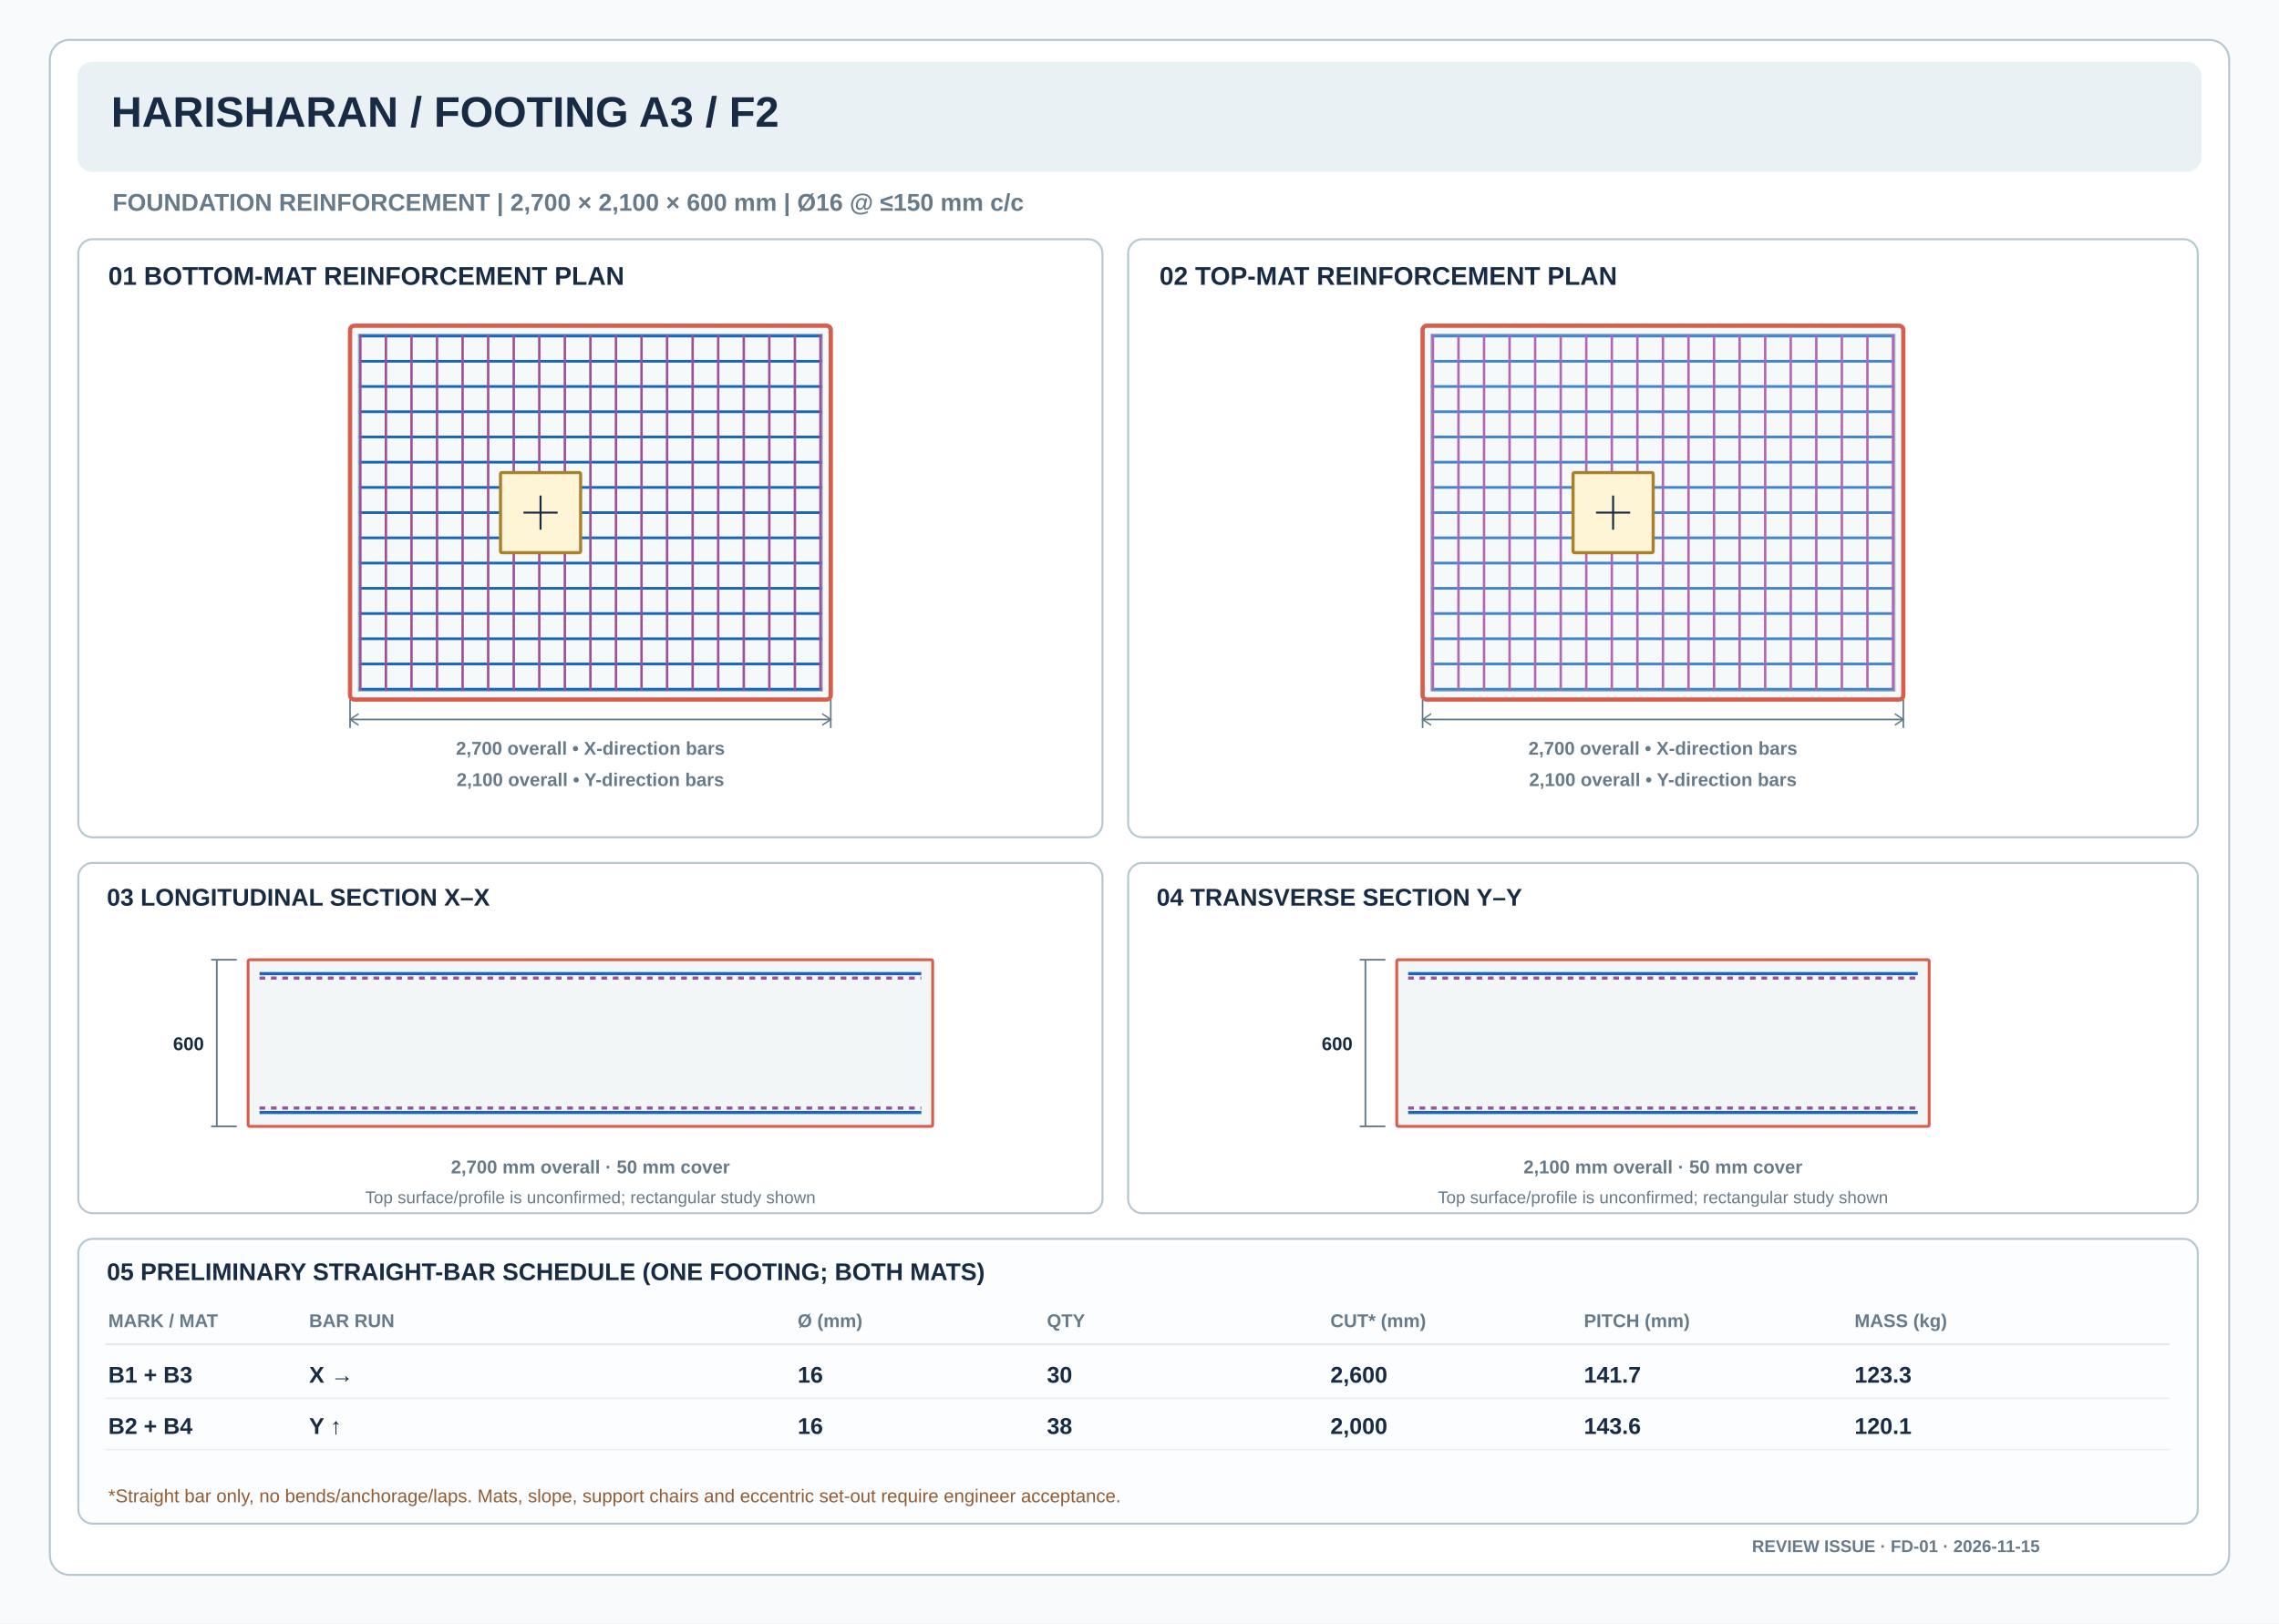
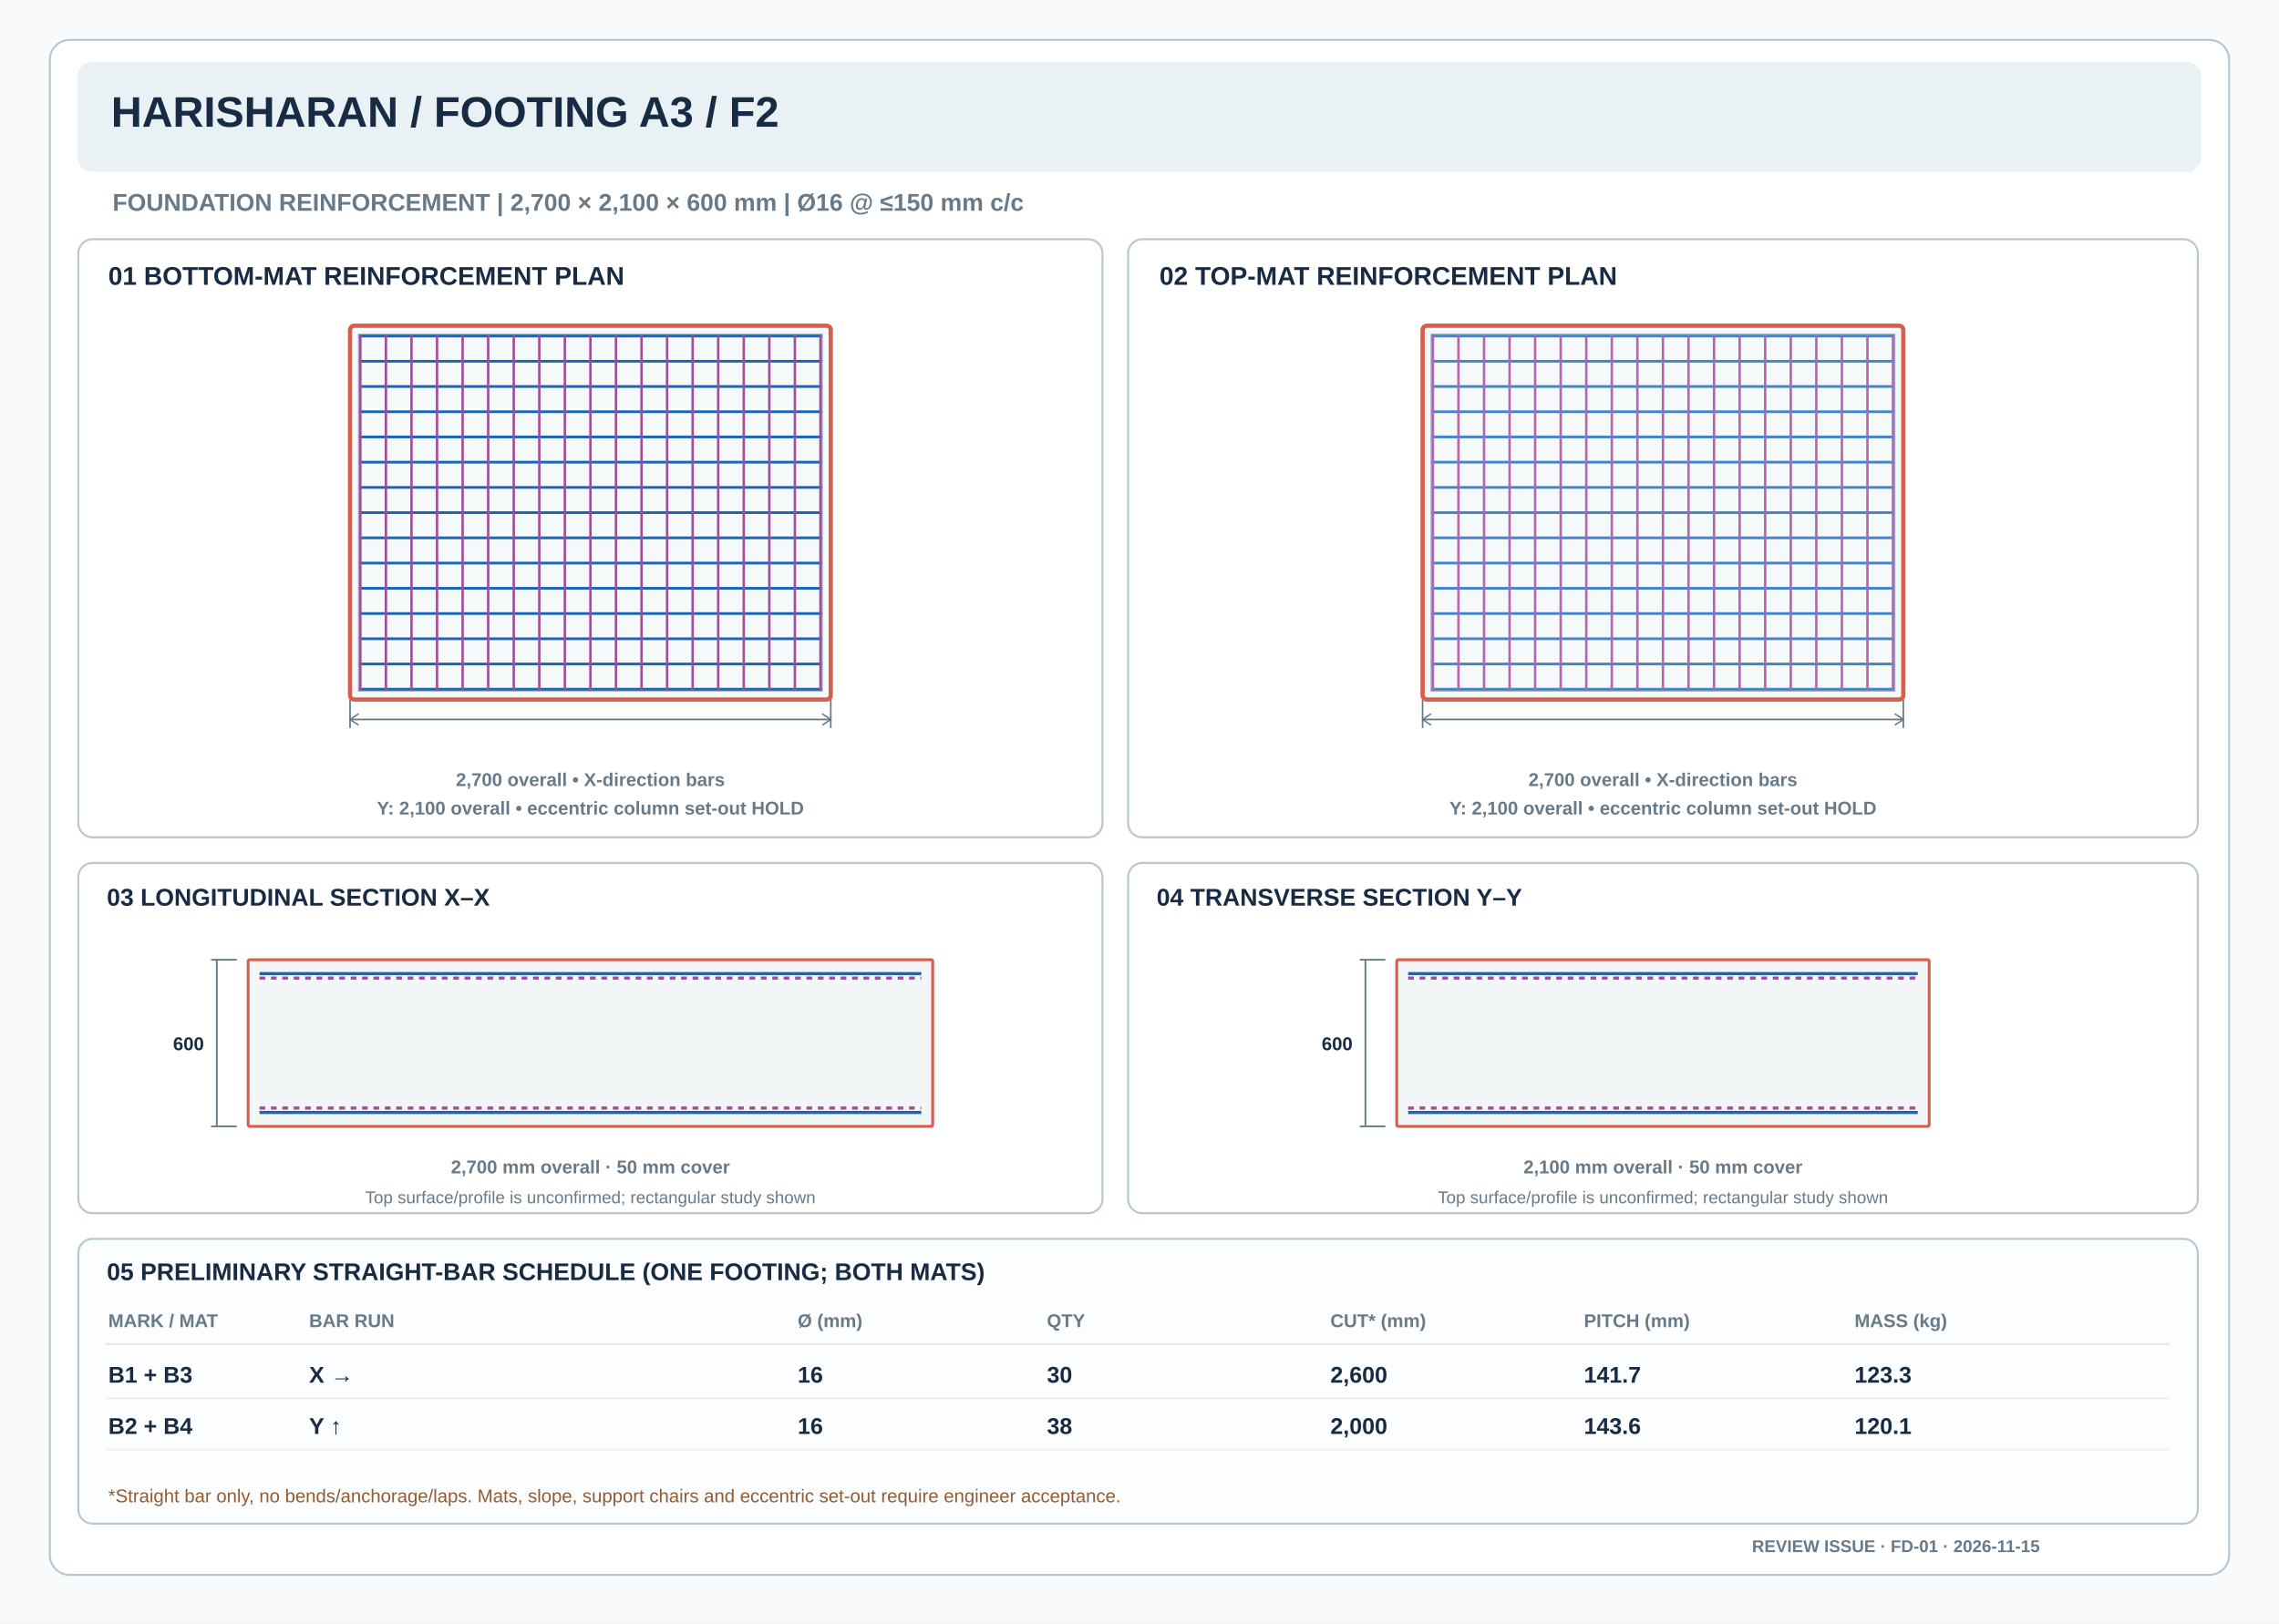
<svg xmlns="http://www.w3.org/2000/svg" width="1600" height="1140" viewBox="0 0 1600 1140" role="img">
  <rect width="1600" height="1140" fill="#f8fafb" />
  <rect x="35" y="28" width="1530" height="1078" rx="14" fill="white" stroke="#b5c7d0" stroke-width="1.4" />
  <rect x="55" y="44" width="1490" height="76" rx="10" fill="#eaf1f5" stroke="#eaf1f5" stroke-width="1.4" />
  <text x="78" y="89" font-family="Arial,Helvetica,sans-serif" font-size="30" font-weight="700" fill="#182b44" text-anchor="start">HARISHARAN  /  FOOTING A3  /  F2</text>
  <text x="79" y="148" font-family="Arial,Helvetica,sans-serif" font-size="17" font-weight="600" fill="#677a89" text-anchor="start">FOUNDATION REINFORCEMENT   |   2,700 × 2,100 × 600 mm   |   Ø16 @ ≤150 mm c/c</text>
  <rect x="55" y="168" width="719" height="420" rx="10" fill="white" stroke="#b5c7d0" stroke-width="1.4" />
  <rect x="792" y="168" width="751" height="420" rx="10" fill="white" stroke="#b5c7d0" stroke-width="1.4" />
  <text x="76" y="200" font-family="Arial,Helvetica,sans-serif" font-size="18" font-weight="700" fill="#182b44" text-anchor="start">01  BOTTOM-MAT REINFORCEMENT PLAN</text>
  <text x="814" y="200" font-family="Arial,Helvetica,sans-serif" font-size="18" font-weight="700" fill="#182b44" text-anchor="start">02  TOP-MAT REINFORCEMENT PLAN</text>
  <rect x="245.75" y="228.75" width="337.5" height="262.5" rx="3" fill="#f6f9fa" stroke="#d85e4b" stroke-width="3" />
  <rect x="252.0" y="235.0" width="325.0" height="250.0" rx="0" fill="none" stroke="#9ab1c0" stroke-width="1.4" />
  <line x1="252.0" y1="236.0" x2="577.0" y2="236.0" stroke="#1965b8" stroke-width="1.9" />
  <line x1="252.0" y1="253.71" x2="577.0" y2="253.71" stroke="#1965b8" stroke-width="1.9" />
  <line x1="252.0" y1="271.43" x2="577.0" y2="271.43" stroke="#1965b8" stroke-width="1.9" />
  <line x1="252.0" y1="289.14" x2="577.0" y2="289.14" stroke="#1965b8" stroke-width="1.9" />
  <line x1="252.0" y1="306.86" x2="577.0" y2="306.86" stroke="#1965b8" stroke-width="1.9" />
  <line x1="252.0" y1="324.57" x2="577.0" y2="324.57" stroke="#1965b8" stroke-width="1.9" />
  <line x1="252.0" y1="342.29" x2="577.0" y2="342.29" stroke="#1965b8" stroke-width="1.9" />
  <line x1="252.0" y1="360.0" x2="577.0" y2="360.0" stroke="#1965b8" stroke-width="1.9" />
  <line x1="252.0" y1="377.71" x2="577.0" y2="377.71" stroke="#1965b8" stroke-width="1.9" />
  <line x1="252.0" y1="395.43" x2="577.0" y2="395.43" stroke="#1965b8" stroke-width="1.9" />
  <line x1="252.0" y1="413.14" x2="577.0" y2="413.14" stroke="#1965b8" stroke-width="1.9" />
  <line x1="252.0" y1="430.86" x2="577.0" y2="430.86" stroke="#1965b8" stroke-width="1.9" />
  <line x1="252.0" y1="448.57" x2="577.0" y2="448.57" stroke="#1965b8" stroke-width="1.9" />
  <line x1="252.0" y1="466.29" x2="577.0" y2="466.29" stroke="#1965b8" stroke-width="1.9" />
  <line x1="252.0" y1="484.0" x2="577.0" y2="484.0" stroke="#1965b8" stroke-width="1.9" />
  <line x1="253.0" y1="235.0" x2="253.0" y2="485.0" stroke="#9b4f9d" stroke-width="1.7" />
  <line x1="270.94" y1="235.0" x2="270.94" y2="485.0" stroke="#9b4f9d" stroke-width="1.7" />
  <line x1="288.89" y1="235.0" x2="288.89" y2="485.0" stroke="#9b4f9d" stroke-width="1.7" />
  <line x1="306.83" y1="235.0" x2="306.83" y2="485.0" stroke="#9b4f9d" stroke-width="1.7" />
  <line x1="324.78" y1="235.0" x2="324.78" y2="485.0" stroke="#9b4f9d" stroke-width="1.7" />
  <line x1="342.72" y1="235.0" x2="342.72" y2="485.0" stroke="#9b4f9d" stroke-width="1.7" />
  <line x1="360.67" y1="235.0" x2="360.67" y2="485.0" stroke="#9b4f9d" stroke-width="1.7" />
  <line x1="378.61" y1="235.0" x2="378.61" y2="485.0" stroke="#9b4f9d" stroke-width="1.7" />
  <line x1="396.56" y1="235.0" x2="396.56" y2="485.0" stroke="#9b4f9d" stroke-width="1.7" />
  <line x1="414.5" y1="235.0" x2="414.5" y2="485.0" stroke="#9b4f9d" stroke-width="1.7" />
  <line x1="432.44" y1="235.0" x2="432.44" y2="485.0" stroke="#9b4f9d" stroke-width="1.7" />
  <line x1="450.39" y1="235.0" x2="450.39" y2="485.0" stroke="#9b4f9d" stroke-width="1.7" />
  <line x1="468.33" y1="235.0" x2="468.33" y2="485.0" stroke="#9b4f9d" stroke-width="1.7" />
  <line x1="486.28" y1="235.0" x2="486.28" y2="485.0" stroke="#9b4f9d" stroke-width="1.7" />
  <line x1="504.22" y1="235.0" x2="504.22" y2="485.0" stroke="#9b4f9d" stroke-width="1.7" />
  <line x1="522.17" y1="235.0" x2="522.17" y2="485.0" stroke="#9b4f9d" stroke-width="1.7" />
  <line x1="540.11" y1="235.0" x2="540.11" y2="485.0" stroke="#9b4f9d" stroke-width="1.7" />
  <line x1="558.06" y1="235.0" x2="558.06" y2="485.0" stroke="#9b4f9d" stroke-width="1.7" />
  <line x1="576.0" y1="235.0" x2="576.0" y2="485.0" stroke="#9b4f9d" stroke-width="1.7" />
-   <rect x="351.38" y="331.88" width="56.25" height="56.25" rx="1" fill="#fdf5d6" stroke="#a98129" stroke-width="2.2" />
-   <line x1="367.5" y1="360" x2="391.5" y2="360" stroke="#182b44" stroke-width="1.4" />
-   <line x1="379.5" y1="348" x2="379.5" y2="372" stroke="#182b44" stroke-width="1.4" />
  <line x1="245.75" y1="491.25" x2="245.75" y2="511.25" stroke="#607888" stroke-width="1.1" />
  <line x1="583.25" y1="491.25" x2="583.25" y2="511.25" stroke="#607888" stroke-width="1.1" />
  <line x1="245.75" y1="505.25" x2="583.25" y2="505.25" stroke="#607888" stroke-width="1.15" />
  <path d="M251.75 501.25 L245.75 505.25 L251.75 509.25 M577.25 501.25 L583.25 505.25 L577.25 509.25" stroke="#607888" fill="none" />
-   <text x="414.5" y="530" font-family="Arial,Helvetica,sans-serif" font-size="13" font-weight="600" fill="#677a89" text-anchor="middle">2,700 overall  •  X-direction bars</text>
-   <text x="414.5" y="552" font-family="Arial,Helvetica,sans-serif" font-size="13" font-weight="600" fill="#677a89" text-anchor="middle">2,100 overall  •  Y-direction bars</text>
+   <text x="414.5" y="552" font-family="Arial,Helvetica,sans-serif" font-size="13" font-weight="600" fill="#677a89" text-anchor="middle">2,700 overall  •  X-direction bars</text>
+   <text x="414.5" y="572" font-family="Arial,Helvetica,sans-serif" font-size="13" font-weight="600" fill="#677a89" text-anchor="middle">Y: 2,100 overall  •  eccentric column set-out HOLD</text>
  <rect x="998.75" y="228.75" width="337.5" height="262.5" rx="3" fill="#f6f9fa" stroke="#d85e4b" stroke-width="3" />
  <rect x="1005.0" y="235.0" width="325.0" height="250.0" rx="0" fill="none" stroke="#9ab1c0" stroke-width="1.4" />
  <line x1="1005.0" y1="236.0" x2="1330.0" y2="236.0" stroke="#4385cb" stroke-width="1.9" />
  <line x1="1005.0" y1="253.71" x2="1330.0" y2="253.71" stroke="#4385cb" stroke-width="1.9" />
  <line x1="1005.0" y1="271.43" x2="1330.0" y2="271.43" stroke="#4385cb" stroke-width="1.9" />
  <line x1="1005.0" y1="289.14" x2="1330.0" y2="289.14" stroke="#4385cb" stroke-width="1.9" />
  <line x1="1005.0" y1="306.86" x2="1330.0" y2="306.86" stroke="#4385cb" stroke-width="1.9" />
  <line x1="1005.0" y1="324.57" x2="1330.0" y2="324.57" stroke="#4385cb" stroke-width="1.9" />
  <line x1="1005.0" y1="342.29" x2="1330.0" y2="342.29" stroke="#4385cb" stroke-width="1.9" />
  <line x1="1005.0" y1="360.0" x2="1330.0" y2="360.0" stroke="#4385cb" stroke-width="1.9" />
  <line x1="1005.0" y1="377.71" x2="1330.0" y2="377.71" stroke="#4385cb" stroke-width="1.9" />
  <line x1="1005.0" y1="395.43" x2="1330.0" y2="395.43" stroke="#4385cb" stroke-width="1.9" />
  <line x1="1005.0" y1="413.14" x2="1330.0" y2="413.14" stroke="#4385cb" stroke-width="1.9" />
  <line x1="1005.0" y1="430.86" x2="1330.0" y2="430.86" stroke="#4385cb" stroke-width="1.9" />
  <line x1="1005.0" y1="448.57" x2="1330.0" y2="448.57" stroke="#4385cb" stroke-width="1.9" />
  <line x1="1005.0" y1="466.29" x2="1330.0" y2="466.29" stroke="#4385cb" stroke-width="1.9" />
  <line x1="1005.0" y1="484.0" x2="1330.0" y2="484.0" stroke="#4385cb" stroke-width="1.9" />
  <line x1="1006.0" y1="235.0" x2="1006.0" y2="485.0" stroke="#b264b8" stroke-width="1.7" />
  <line x1="1023.94" y1="235.0" x2="1023.94" y2="485.0" stroke="#b264b8" stroke-width="1.7" />
  <line x1="1041.89" y1="235.0" x2="1041.89" y2="485.0" stroke="#b264b8" stroke-width="1.7" />
  <line x1="1059.83" y1="235.0" x2="1059.83" y2="485.0" stroke="#b264b8" stroke-width="1.7" />
  <line x1="1077.78" y1="235.0" x2="1077.78" y2="485.0" stroke="#b264b8" stroke-width="1.7" />
  <line x1="1095.72" y1="235.0" x2="1095.72" y2="485.0" stroke="#b264b8" stroke-width="1.7" />
  <line x1="1113.67" y1="235.0" x2="1113.67" y2="485.0" stroke="#b264b8" stroke-width="1.7" />
  <line x1="1131.61" y1="235.0" x2="1131.61" y2="485.0" stroke="#b264b8" stroke-width="1.7" />
  <line x1="1149.56" y1="235.0" x2="1149.56" y2="485.0" stroke="#b264b8" stroke-width="1.7" />
  <line x1="1167.5" y1="235.0" x2="1167.5" y2="485.0" stroke="#b264b8" stroke-width="1.7" />
  <line x1="1185.44" y1="235.0" x2="1185.44" y2="485.0" stroke="#b264b8" stroke-width="1.7" />
  <line x1="1203.39" y1="235.0" x2="1203.39" y2="485.0" stroke="#b264b8" stroke-width="1.7" />
  <line x1="1221.33" y1="235.0" x2="1221.33" y2="485.0" stroke="#b264b8" stroke-width="1.7" />
  <line x1="1239.28" y1="235.0" x2="1239.28" y2="485.0" stroke="#b264b8" stroke-width="1.7" />
  <line x1="1257.22" y1="235.0" x2="1257.22" y2="485.0" stroke="#b264b8" stroke-width="1.7" />
  <line x1="1275.17" y1="235.0" x2="1275.17" y2="485.0" stroke="#b264b8" stroke-width="1.7" />
  <line x1="1293.11" y1="235.0" x2="1293.11" y2="485.0" stroke="#b264b8" stroke-width="1.7" />
  <line x1="1311.06" y1="235.0" x2="1311.06" y2="485.0" stroke="#b264b8" stroke-width="1.7" />
  <line x1="1329.0" y1="235.0" x2="1329.0" y2="485.0" stroke="#b264b8" stroke-width="1.7" />
-   <rect x="1104.38" y="331.88" width="56.25" height="56.25" rx="1" fill="#fdf5d6" stroke="#a98129" stroke-width="2.2" />
-   <line x1="1120.5" y1="360" x2="1144.5" y2="360" stroke="#182b44" stroke-width="1.4" />
-   <line x1="1132.5" y1="348" x2="1132.5" y2="372" stroke="#182b44" stroke-width="1.4" />
  <line x1="998.75" y1="491.25" x2="998.75" y2="511.25" stroke="#607888" stroke-width="1.1" />
  <line x1="1336.25" y1="491.25" x2="1336.25" y2="511.25" stroke="#607888" stroke-width="1.1" />
  <line x1="998.75" y1="505.25" x2="1336.25" y2="505.25" stroke="#607888" stroke-width="1.15" />
  <path d="M1004.75 501.25 L998.75 505.25 L1004.75 509.25 M1330.25 501.25 L1336.25 505.25 L1330.25 509.25" stroke="#607888" fill="none" />
-   <text x="1167.5" y="530" font-family="Arial,Helvetica,sans-serif" font-size="13" font-weight="600" fill="#677a89" text-anchor="middle">2,700 overall  •  X-direction bars</text>
-   <text x="1167.5" y="552" font-family="Arial,Helvetica,sans-serif" font-size="13" font-weight="600" fill="#677a89" text-anchor="middle">2,100 overall  •  Y-direction bars</text>
+   <text x="1167.5" y="552" font-family="Arial,Helvetica,sans-serif" font-size="13" font-weight="600" fill="#677a89" text-anchor="middle">2,700 overall  •  X-direction bars</text>
+   <text x="1167.5" y="572" font-family="Arial,Helvetica,sans-serif" font-size="13" font-weight="600" fill="#677a89" text-anchor="middle">Y: 2,100 overall  •  eccentric column set-out HOLD</text>
  <rect x="55" y="606" width="719" height="246" rx="10" fill="#ffffff" stroke="#b5c7d0" stroke-width="1.4" />
  <rect x="792" y="606" width="751" height="246" rx="10" fill="#ffffff" stroke="#b5c7d0" stroke-width="1.4" />
  <text x="75" y="636" font-family="Arial,Helvetica,sans-serif" font-size="17" font-weight="700" fill="#182b44" text-anchor="start">03  LONGITUDINAL SECTION  X–X</text>
  <text x="812" y="636" font-family="Arial,Helvetica,sans-serif" font-size="17" font-weight="700" fill="#182b44" text-anchor="start">04  TRANSVERSE SECTION  Y–Y</text>
  <rect x="174.2" y="674" width="480.6" height="117.0" rx="1" fill="#f2f6f7" stroke="#d85e4b" stroke-width="2" />
  <line x1="182.2" y1="683.75" x2="646.8" y2="683.75" stroke="#1965b8" stroke-width="2.2" />
  <line x1="182.2" y1="686.87" x2="646.8" y2="686.87" stroke="#9b4f9d" stroke-width="2.2" stroke-dasharray="4 4" />
  <line x1="182.2" y1="778.13" x2="646.8" y2="778.13" stroke="#9b4f9d" stroke-width="2.2" stroke-dasharray="4 4" />
  <line x1="182.2" y1="781.25" x2="646.8" y2="781.25" stroke="#1965b8" stroke-width="2.2" />
  <line x1="152.2" y1="674" x2="152.2" y2="791.0" stroke="#607888" stroke-width="1.2" />
  <line x1="148.2" y1="674" x2="166.2" y2="674" stroke="#607888" stroke-width="1.2" />
  <line x1="148.2" y1="791.0" x2="166.2" y2="791.0" stroke="#607888" stroke-width="1.2" />
  <text x="143.2" y="737.5" font-family="Arial,Helvetica,sans-serif" font-size="13" font-weight="700" fill="#182b44" text-anchor="end">600</text>
  <text x="414.5" y="824" font-family="Arial,Helvetica,sans-serif" font-size="13" font-weight="600" fill="#677a89" text-anchor="middle">2,700 mm overall  ·  50 mm cover</text>
  <text x="414.5" y="845" font-family="Arial,Helvetica,sans-serif" font-size="12" font-weight="500" fill="#677a89" text-anchor="middle">Top surface/profile is unconfirmed; rectangular study shown</text>
  <rect x="980.6" y="674" width="373.8" height="117.0" rx="1" fill="#f2f6f7" stroke="#d85e4b" stroke-width="2" />
  <line x1="988.6" y1="683.75" x2="1346.4" y2="683.75" stroke="#1965b8" stroke-width="2.2" />
  <line x1="988.6" y1="686.87" x2="1346.4" y2="686.87" stroke="#9b4f9d" stroke-width="2.2" stroke-dasharray="4 4" />
  <line x1="988.6" y1="778.13" x2="1346.4" y2="778.13" stroke="#9b4f9d" stroke-width="2.2" stroke-dasharray="4 4" />
  <line x1="988.6" y1="781.25" x2="1346.4" y2="781.25" stroke="#1965b8" stroke-width="2.2" />
  <line x1="958.6" y1="674" x2="958.6" y2="791.0" stroke="#607888" stroke-width="1.2" />
  <line x1="954.6" y1="674" x2="972.6" y2="674" stroke="#607888" stroke-width="1.2" />
  <line x1="954.6" y1="791.0" x2="972.6" y2="791.0" stroke="#607888" stroke-width="1.2" />
  <text x="949.6" y="737.5" font-family="Arial,Helvetica,sans-serif" font-size="13" font-weight="700" fill="#182b44" text-anchor="end">600</text>
  <text x="1167.5" y="824" font-family="Arial,Helvetica,sans-serif" font-size="13" font-weight="600" fill="#677a89" text-anchor="middle">2,100 mm overall  ·  50 mm cover</text>
  <text x="1167.5" y="845" font-family="Arial,Helvetica,sans-serif" font-size="12" font-weight="500" fill="#677a89" text-anchor="middle">Top surface/profile is unconfirmed; rectangular study shown</text>
  <rect x="55" y="870" width="1488" height="200" rx="10" fill="#fbfdfe" stroke="#b5c7d0" stroke-width="1.4" />
  <text x="75" y="899" font-family="Arial,Helvetica,sans-serif" font-size="17" font-weight="700" fill="#182b44" text-anchor="start">05  PRELIMINARY STRAIGHT-BAR SCHEDULE  (ONE FOOTING; BOTH MATS)</text>
  <text x="76" y="932" font-family="Arial,Helvetica,sans-serif" font-size="13" font-weight="700" fill="#677a89" text-anchor="start">MARK / MAT</text>
  <text x="217" y="932" font-family="Arial,Helvetica,sans-serif" font-size="13" font-weight="700" fill="#677a89" text-anchor="start">BAR RUN</text>
  <text x="560" y="932" font-family="Arial,Helvetica,sans-serif" font-size="13" font-weight="700" fill="#677a89" text-anchor="start">Ø (mm)</text>
  <text x="735" y="932" font-family="Arial,Helvetica,sans-serif" font-size="13" font-weight="700" fill="#677a89" text-anchor="start">QTY</text>
  <text x="934" y="932" font-family="Arial,Helvetica,sans-serif" font-size="13" font-weight="700" fill="#677a89" text-anchor="start">CUT* (mm)</text>
  <text x="1112" y="932" font-family="Arial,Helvetica,sans-serif" font-size="13" font-weight="700" fill="#677a89" text-anchor="start">PITCH (mm)</text>
  <text x="1302" y="932" font-family="Arial,Helvetica,sans-serif" font-size="13" font-weight="700" fill="#677a89" text-anchor="start">MASS (kg)</text>
  <line x1="74" y1="944" x2="1523" y2="944" stroke="#dbe3e8" stroke-width="1" />
  <text x="76" y="971" font-family="Arial,Helvetica,sans-serif" font-size="16" font-weight="600" fill="#182b44" text-anchor="start">B1 + B3</text>
  <text x="217" y="971" font-family="Arial,Helvetica,sans-serif" font-size="16" font-weight="600" fill="#182b44" text-anchor="start">X →</text>
  <text x="560" y="971" font-family="Arial,Helvetica,sans-serif" font-size="16" font-weight="600" fill="#182b44" text-anchor="start">16</text>
  <text x="735" y="971" font-family="Arial,Helvetica,sans-serif" font-size="16" font-weight="600" fill="#182b44" text-anchor="start">30</text>
  <text x="934" y="971" font-family="Arial,Helvetica,sans-serif" font-size="16" font-weight="600" fill="#182b44" text-anchor="start">2,600</text>
  <text x="1112" y="971" font-family="Arial,Helvetica,sans-serif" font-size="16" font-weight="600" fill="#182b44" text-anchor="start">141.7</text>
  <text x="1302" y="971" font-family="Arial,Helvetica,sans-serif" font-size="16" font-weight="600" fill="#182b44" text-anchor="start">123.3</text>
  <line x1="74" y1="982" x2="1523" y2="982" stroke="#e7edf1" stroke-width="1" />
  <text x="76" y="1007" font-family="Arial,Helvetica,sans-serif" font-size="16" font-weight="600" fill="#182b44" text-anchor="start">B2 + B4</text>
  <text x="217" y="1007" font-family="Arial,Helvetica,sans-serif" font-size="16" font-weight="600" fill="#182b44" text-anchor="start">Y ↑</text>
  <text x="560" y="1007" font-family="Arial,Helvetica,sans-serif" font-size="16" font-weight="600" fill="#182b44" text-anchor="start">16</text>
  <text x="735" y="1007" font-family="Arial,Helvetica,sans-serif" font-size="16" font-weight="600" fill="#182b44" text-anchor="start">38</text>
  <text x="934" y="1007" font-family="Arial,Helvetica,sans-serif" font-size="16" font-weight="600" fill="#182b44" text-anchor="start">2,000</text>
  <text x="1112" y="1007" font-family="Arial,Helvetica,sans-serif" font-size="16" font-weight="600" fill="#182b44" text-anchor="start">143.6</text>
  <text x="1302" y="1007" font-family="Arial,Helvetica,sans-serif" font-size="16" font-weight="600" fill="#182b44" text-anchor="start">120.1</text>
  <line x1="74" y1="1018" x2="1523" y2="1018" stroke="#e7edf1" stroke-width="1" />
  <text x="76" y="1055" font-family="Arial,Helvetica,sans-serif" font-size="13" font-weight="500" fill="#925b32" text-anchor="start">*Straight bar only, no bends/anchorage/laps. Mats, slope, support chairs and eccentric set-out require engineer acceptance.</text>
  <text x="1230" y="1090" font-family="Arial,Helvetica,sans-serif" font-size="12" font-weight="600" fill="#677a89" text-anchor="start">REVIEW ISSUE  ·  FD-01  ·  2026-11-15</text>
</svg>
